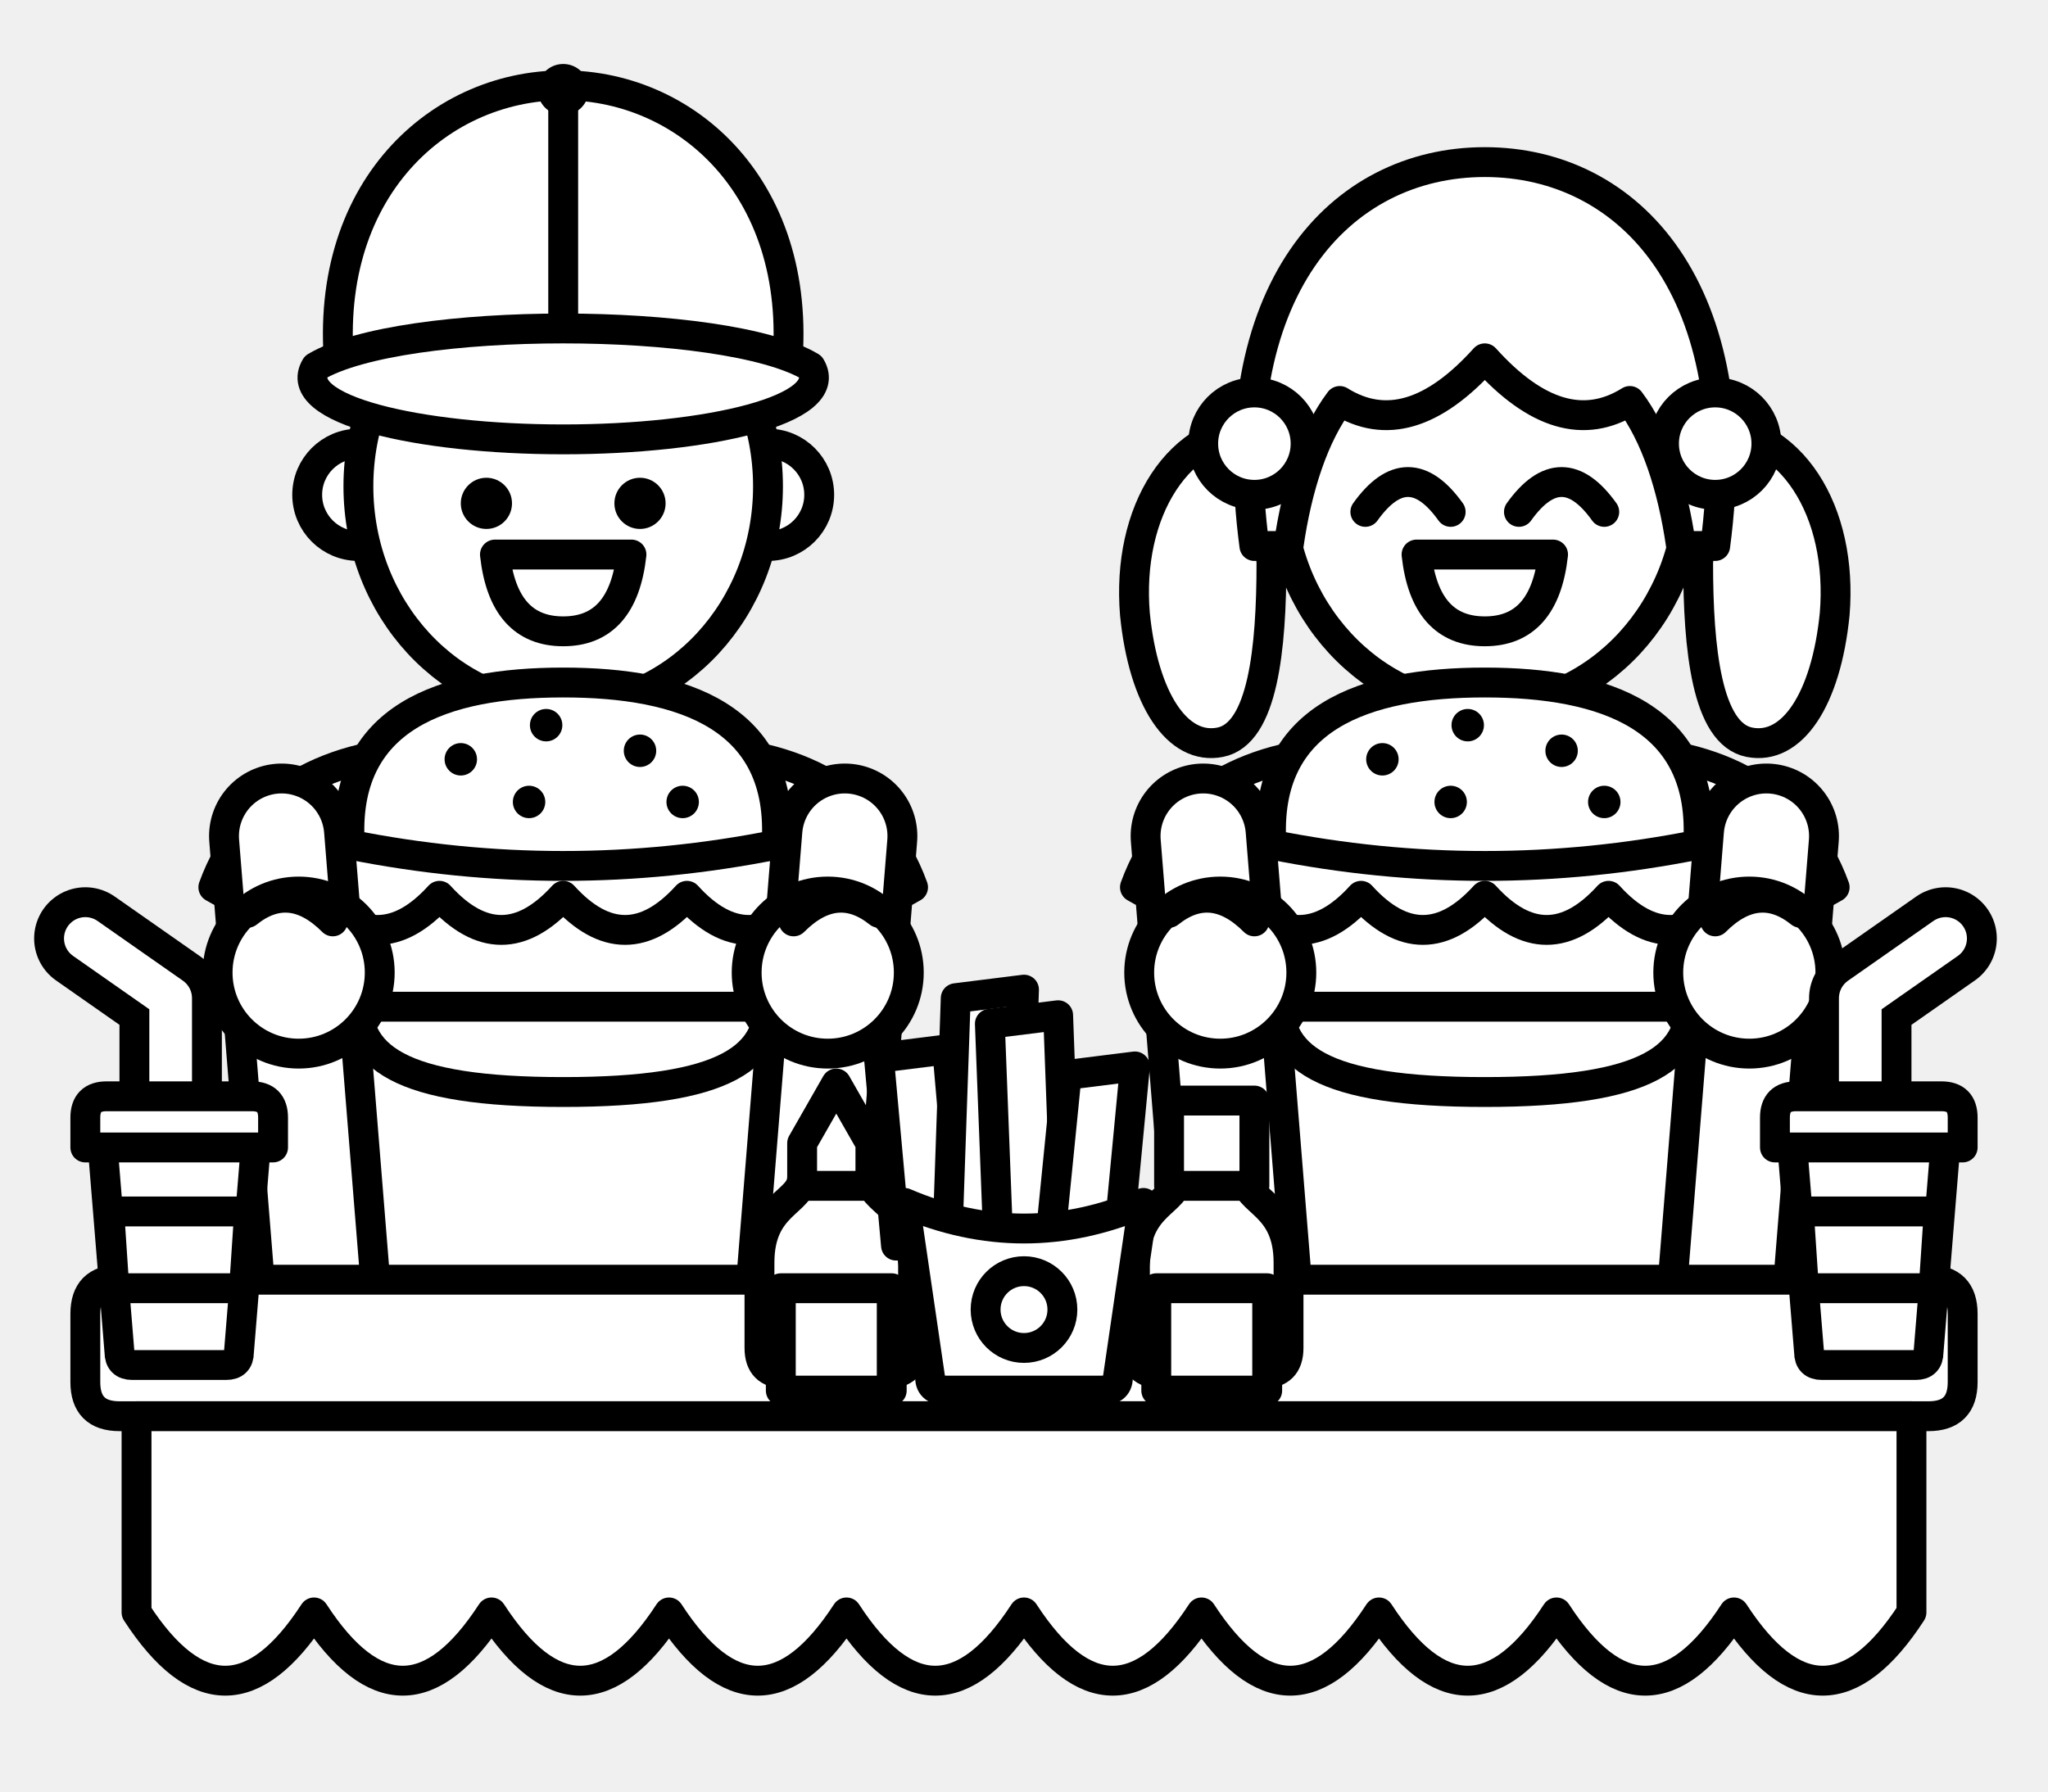
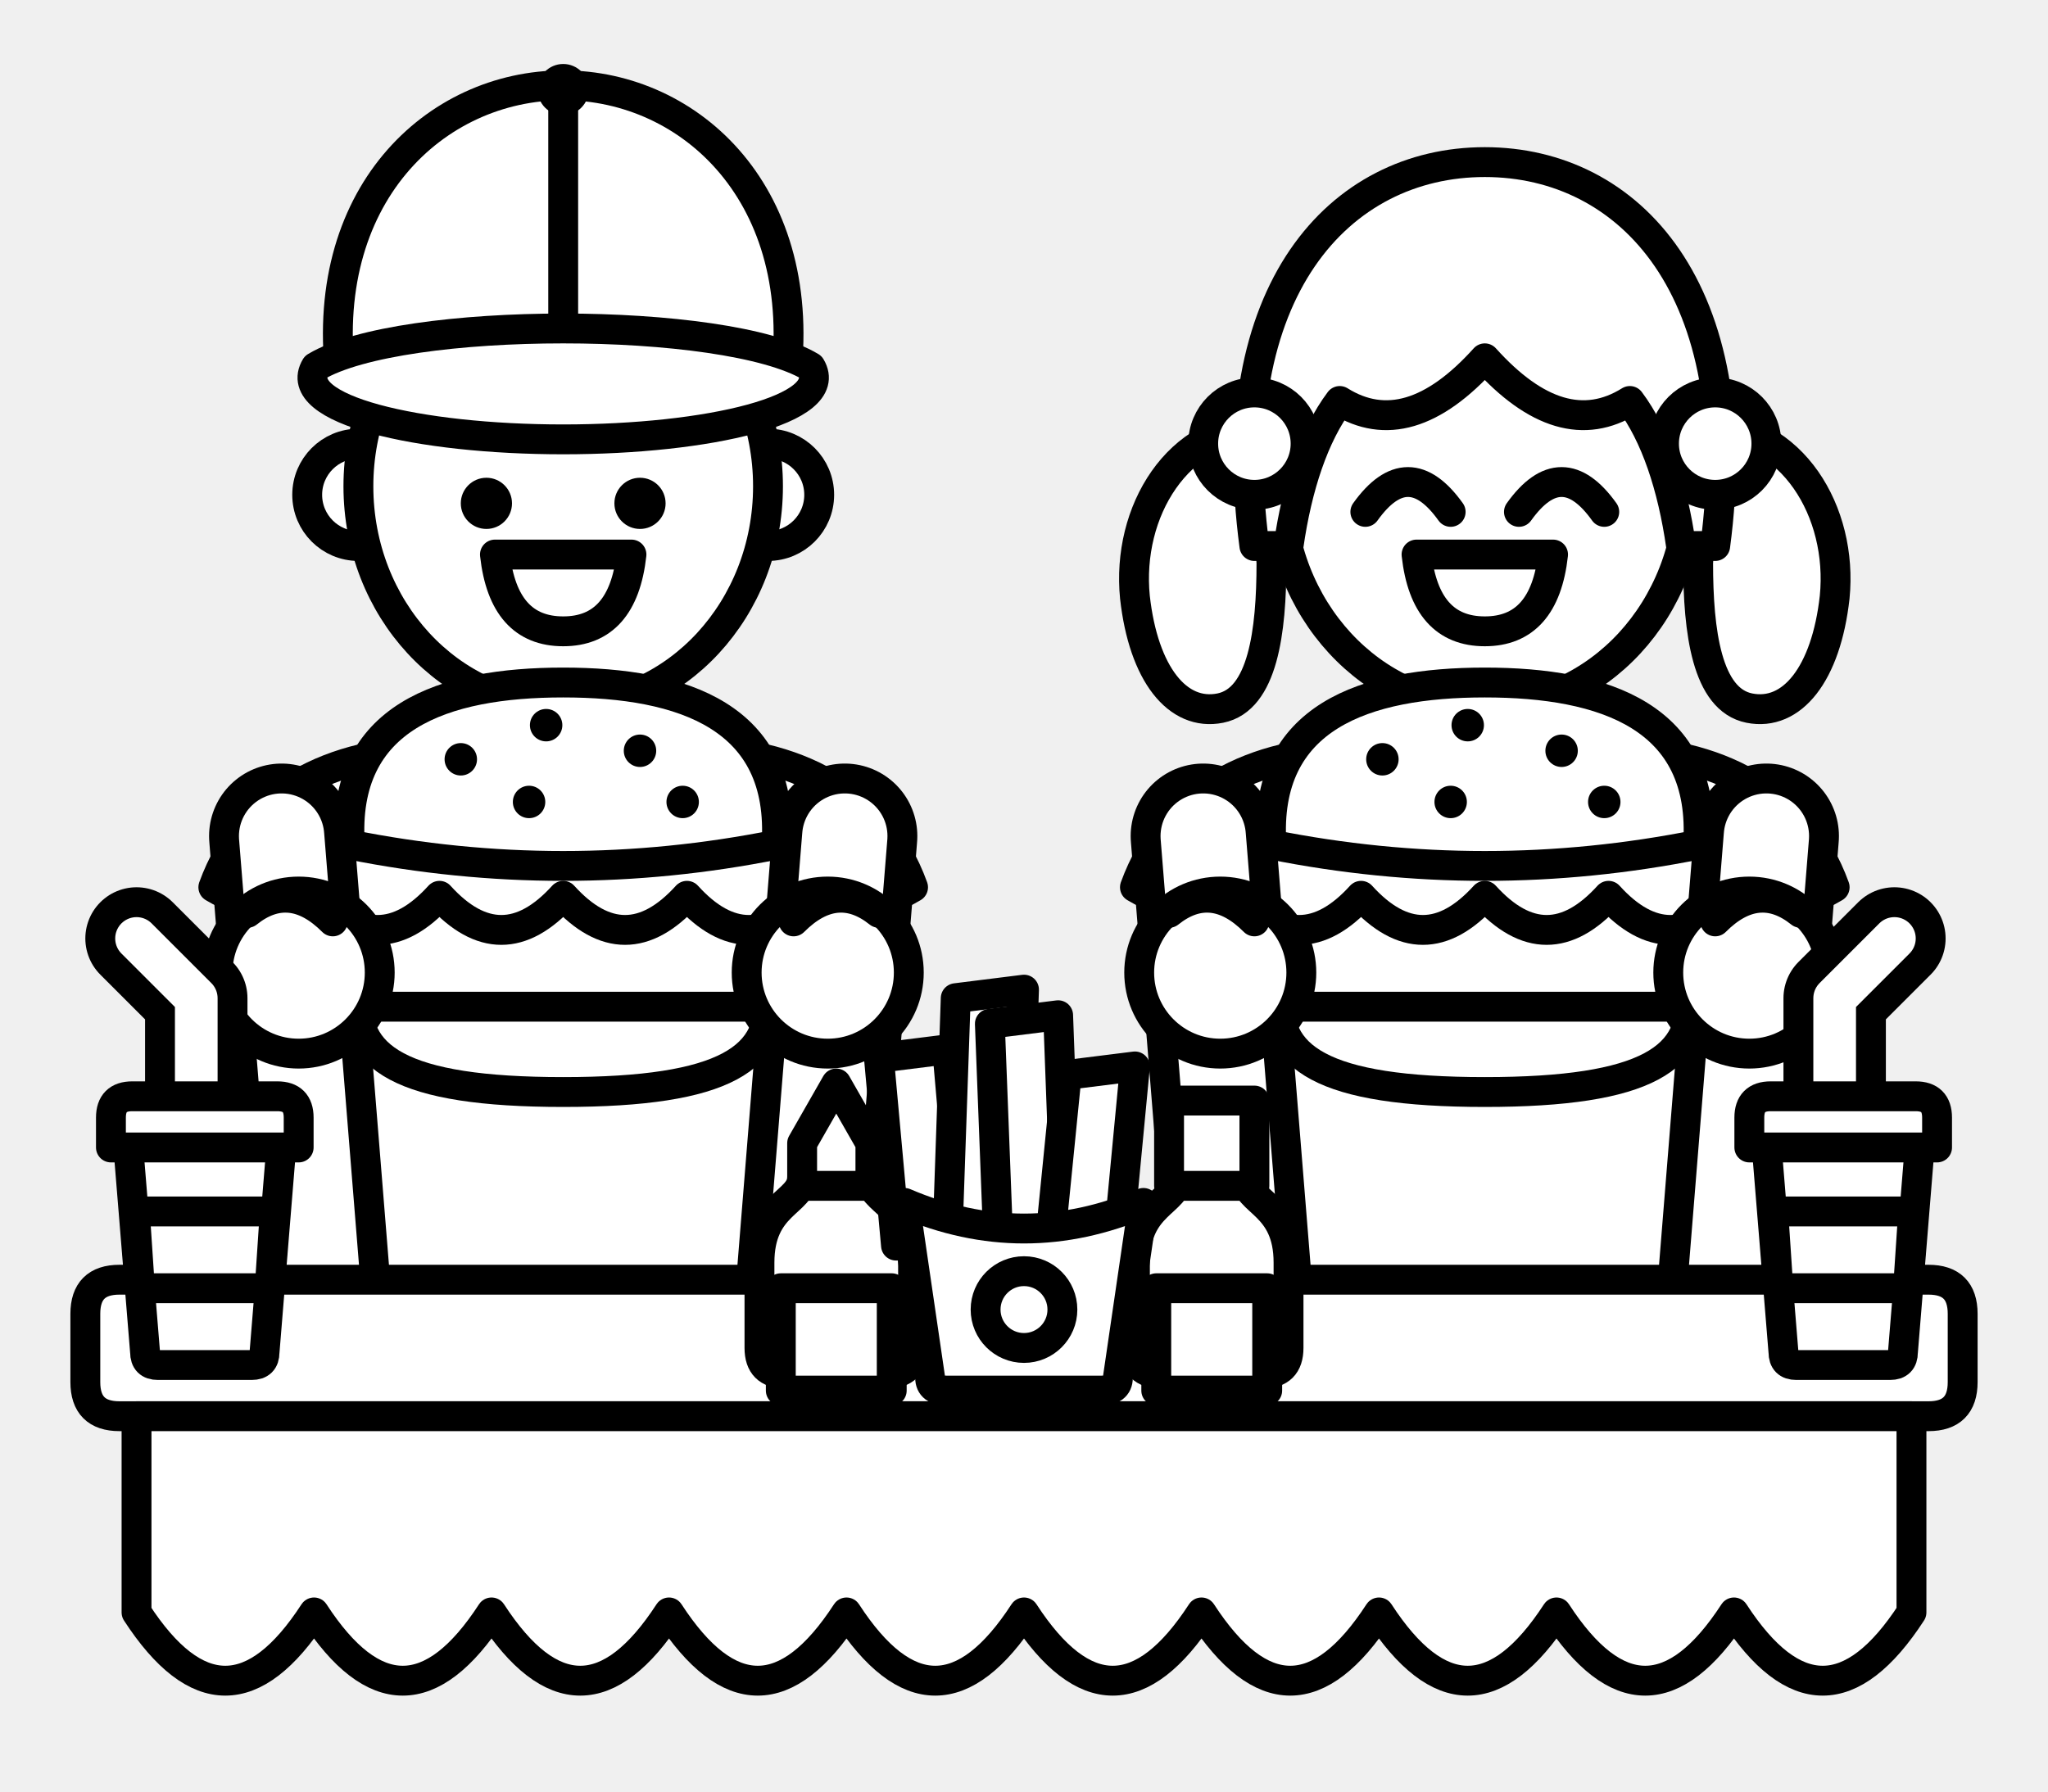
<svg xmlns="http://www.w3.org/2000/svg" viewBox="0 0 240 210" fill="#fff" stroke="#000" stroke-width="3.5" stroke-linecap="round" stroke-linejoin="round">
  <circle cx="42" cy="58" r="6" />
  <circle cx="90" cy="58" r="6" />
  <path d="M56,82 C46,84 40,90 40,98 L40,156 L92,156 L92,98 C92,90 86,84 76,82 Z" />
  <path d="M51,88 C39,88 29,93 25,104 Q37,111 50,104 Z" />
  <path d="M81,88 C93,88 103,93 107,104 Q95,111 82,104 Z" />
  <ellipse cx="66" cy="57" rx="24" ry="26" />
  <circle cx="57" cy="59" r="3" fill="#000" stroke="none" />
  <circle cx="75" cy="59" r="3" fill="#000" stroke="none" />
  <path d="M58,65 L74,65 Q73,74 66,74 Q59,74 58,65 Z" />
  <path d="M40,45 C37,23 51,10 66,10 C81,10 95,23 92,45 Z" />
  <path d="M66,11 L66,38" fill="none" />
  <circle cx="66" cy="10.5" r="3" fill="#000" stroke="none" />
  <path d="M37,43 C47,37 85,37 95,43 C98,48 83,51.5 66,51.5 C49,51.5 34,48 37,43 Z" />
  <path d="M42,116 L90,116 C91,124 85,128 66,128 C47,128 41,124 42,116 Z" />
  <path d="M39,106 Q39,104 41,104 L91,104 Q93,104 93,106 L93,115 Q93,118 90,118 L42,118 Q39,118 39,115 Z" />
  <path d="M37,96 L95,96 L95,105 Q87.75,113 80.5,105 Q73.25,113 66,105 Q58.75,113 51.5,105 Q44.25,113 37,105 Z" />
  <path d="M41,99 C40,84 52,80 66,80 C80,80 92,84 91,99 Q66,104 41,99 Z" />
  <circle cx="54" cy="89" r="1.9" fill="#000" stroke="none" />
  <circle cx="64" cy="85" r="1.9" fill="#000" stroke="none" />
  <circle cx="75" cy="88" r="1.9" fill="#000" stroke="none" />
  <circle cx="62" cy="94" r="1.9" fill="#000" stroke="none" />
  <circle cx="80" cy="94" r="1.9" fill="#000" stroke="none" />
  <path d="M33,98 L38,160" fill="none" stroke-width="17" />
  <path d="M33,98 L38,160" fill="none" stroke="#fff" stroke-width="10" />
  <path d="M99,98 L94,160" fill="none" stroke-width="17" />
  <path d="M99,98 L94,160" fill="none" stroke="#fff" stroke-width="10" />
  <circle cx="35" cy="114" r="9.5" />
  <path d="M39,108 Q34,103 29,107" fill="none" />
  <circle cx="97" cy="114" r="9.5" />
  <path d="M93,108 Q98,103 103,107" fill="none" />
  <path d="M164,82 C154,84 148,90 148,98 L148,156 L200,156 L200,98 C200,90 194,84 184,82 Z" />
  <path d="M159,88 C147,88 137,93 133,104 Q145,111 158,104 Z" />
  <path d="M189,88 C201,88 211,93 215,104 Q203,111 190,104 Z" />
-   <path d="M148,50 C138,50 132,60 133,72 C134,82 138,88 143,87 C148,86 149,76 149,66 Z" />
-   <path d="M200,50 C210,50 216,60 215,72 C214,82 210,88 205,87 C200,86 199,76 199,66 Z" />
+   <path d="M148,50 C138,50 132,60 133,70 C134,79 138,84 143,83 C148,82 149,74 149,66 Z" />
+   <path d="M200,50 C210,50 216,60 215,70 C214,79 210,84 205,83 C200,82 199,74 199,66 Z" />
  <ellipse cx="174" cy="57" rx="24" ry="26" />
  <path d="M160,60 Q165,53 170,60" fill="none" />
  <path d="M178,60 Q183,53 188,60" fill="none" />
  <path d="M166,65 L182,65 Q181,74 174,74 Q167,74 166,65 Z" />
  <path d="M147,64 C143,34 157,19 174,19 C191,19 205,34 201,64 L197,64 C196,57 194,51 191,47 Q183,52 174,42 Q165,52 157,47 C154,51 152,57 151,64 Z" />
  <circle cx="147" cy="52" r="6" />
  <circle cx="201" cy="52" r="6" />
  <path d="M150,116 L198,116 C199,124 193,128 174,128 C155,128 149,124 150,116 Z" />
  <path d="M147,106 Q147,104 149,104 L199,104 Q201,104 201,106 L201,115 Q201,118 198,118 L150,118 Q147,118 147,115 Z" />
  <path d="M145,96 L203,96 L203,105 Q195.75,113 188.5,105 Q181.25,113 174,105 Q166.75,113 159.5,105 Q152.25,113 145,105 Z" />
  <path d="M149,99 C148,84 160,80 174,80 C188,80 200,84 199,99 Q174,104 149,99 Z" />
  <circle cx="162" cy="89" r="1.9" fill="#000" stroke="none" />
  <circle cx="172" cy="85" r="1.9" fill="#000" stroke="none" />
  <circle cx="183" cy="88" r="1.9" fill="#000" stroke="none" />
  <circle cx="170" cy="94" r="1.9" fill="#000" stroke="none" />
  <circle cx="188" cy="94" r="1.9" fill="#000" stroke="none" />
  <path d="M141,98 L146,160" fill="none" stroke-width="17" />
  <path d="M141,98 L146,160" fill="none" stroke="#fff" stroke-width="10" />
  <path d="M207,98 L202,160" fill="none" stroke-width="17" />
  <path d="M207,98 L202,160" fill="none" stroke="#fff" stroke-width="10" />
  <circle cx="143" cy="114" r="9.5" />
  <path d="M147,108 Q142,103 137,107" fill="none" />
  <circle cx="205" cy="114" r="9.5" />
  <path d="M201,108 Q206,103 211,107" fill="none" />
  <path d="M 14,150 L 226,150 Q 230,150 230,154 L 230,162 Q 230,166 226,166 L 14,166 Q 10,166 10,162 L 10,154 Q 10,150 14,150 Z" />
  <path d="M 16,166 L 16,189 Q 26.4,205 36.8,189 Q 47.2,205 57.6,189 Q 68,205 78.4,189 Q 88.8,205 99.2,189 Q 109.6,205 120,189 Q 130.4,205 140.8,189 Q 151.2,205 161.6,189 Q 172,205 182.4,189 Q 192.8,205 203.2,189 Q 213.6,205 224,189 L 224,166 Z" />
-   <path d="M20,132 L20,117 L10,110" fill="none" stroke-width="12" />
-   <path d="M20,132 L20,117 L10,110" fill="none" stroke="#fff" stroke-width="5" />
-   <path d="M12,134 L30,134 L28,158.5 Q28,160 26.5,160 L15.5,160 Q14,160 14,158.5 Z" />
-   <path d="M12.8,142 L29.2,142 L28.6,151 L13.4,151 Z" />
-   <path d="M10,131 Q10,128.5 12.5,128.5 L29.5,128.5 Q32,128.5 32,131 L32,134.5 L10,134.5 Z" />
-   <path d="M218,132 L218,117 L228,110" fill="none" stroke-width="12" />
-   <path d="M218,132 L218,117 L228,110" fill="none" stroke="#fff" stroke-width="5" />
-   <path d="M210,134 L228,134 L226,158.5 Q226,160 224.5,160 L213.5,160 Q212,160 212,158.5 Z" />
-   <path d="M210.8,142 L227.2,142 L226.6,151 L211.4,151 Z" />
-   <path d="M208,131 Q208,128.5 210.5,128.5 L227.5,128.5 Q230,128.5 230,131 L230,134.5 L208,134.5 Z" />
+   <path d="M23,132 L23,117 L16,110" fill="none" stroke-width="12" />
+   <path d="M23,132 L23,117 L16,110" fill="none" stroke="#fff" stroke-width="5" />
+   <path d="M15,134 L33,134 L31,158.5 Q31,160 29.5,160 L18.5,160 Q17,160 17,158.5 Z" />
+   <path d="M15.8,142 L32.2,142 L31.6,151 L16.4,151 Z" />
+   <path d="M13,131 Q13,128.5 15.5,128.5 L32.5,128.5 Q35,128.5 35,131 L35,134.5 L13,134.5 Z" />
+   <path d="M215,132 L215,117 L222,110" fill="none" stroke-width="12" />
+   <path d="M215,132 L215,117 L222,110" fill="none" stroke="#fff" stroke-width="5" />
+   <path d="M207,134 L225,134 L223,158.5 Q223,160 221.5,160 L210.5,160 Q209,160 209,158.5 Z" />
+   <path d="M207.8,142 L224.2,142 L223.6,151 L208.4,151 Z" />
+   <path d="M205,131 Q205,128.5 207.5,128.5 L224.5,128.5 Q227,128.5 227,131 L227,134.5 L205,134.5 Z" />
  <path d="M89,158 L89,148 C89,141 94,141 94,138 L102,138 C102,141 107,141 107,148 L107,158 Q107,161 104,161 L92,161 Q89,161 89,158 Z" />
  <path d="M91.5,151 L104.5,151 L104.5,163 L91.5,163 Z" />
  <path d="M94,139 L94,134 L98,127 L102,134 L102,139 Z" />
  <path d="M133,158 L133,148 C133,141 138,141 138,138 L146,138 C146,141 151,141 151,148 L151,158 Q151,161 148,161 L136,161 Q133,161 133,158 Z" />
  <path d="M135.5,151 L148.5,151 L148.5,163 L135.5,163 Z" />
  <path d="M137,139 L137,129 L147,129 L147,139 Z" />
  <path d="M105,146 L103,124 L111,123 L113,146 Z" />
  <path d="M111,146 L112,117 L120,116 L119,146 Z" />
  <path d="M117,146 L116,120 L124,119 L125,146 Z" />
  <path d="M123,146 L125,126 L133,125 L131,146 Z" />
  <path d="M106,141 Q120,147 134,141 L131,161.5 Q131,163 129,163 L111,163 Q109,163 109,161.5 Z" />
  <ellipse cx="120" cy="153.5" rx="4.5" ry="4.5" />
</svg>
